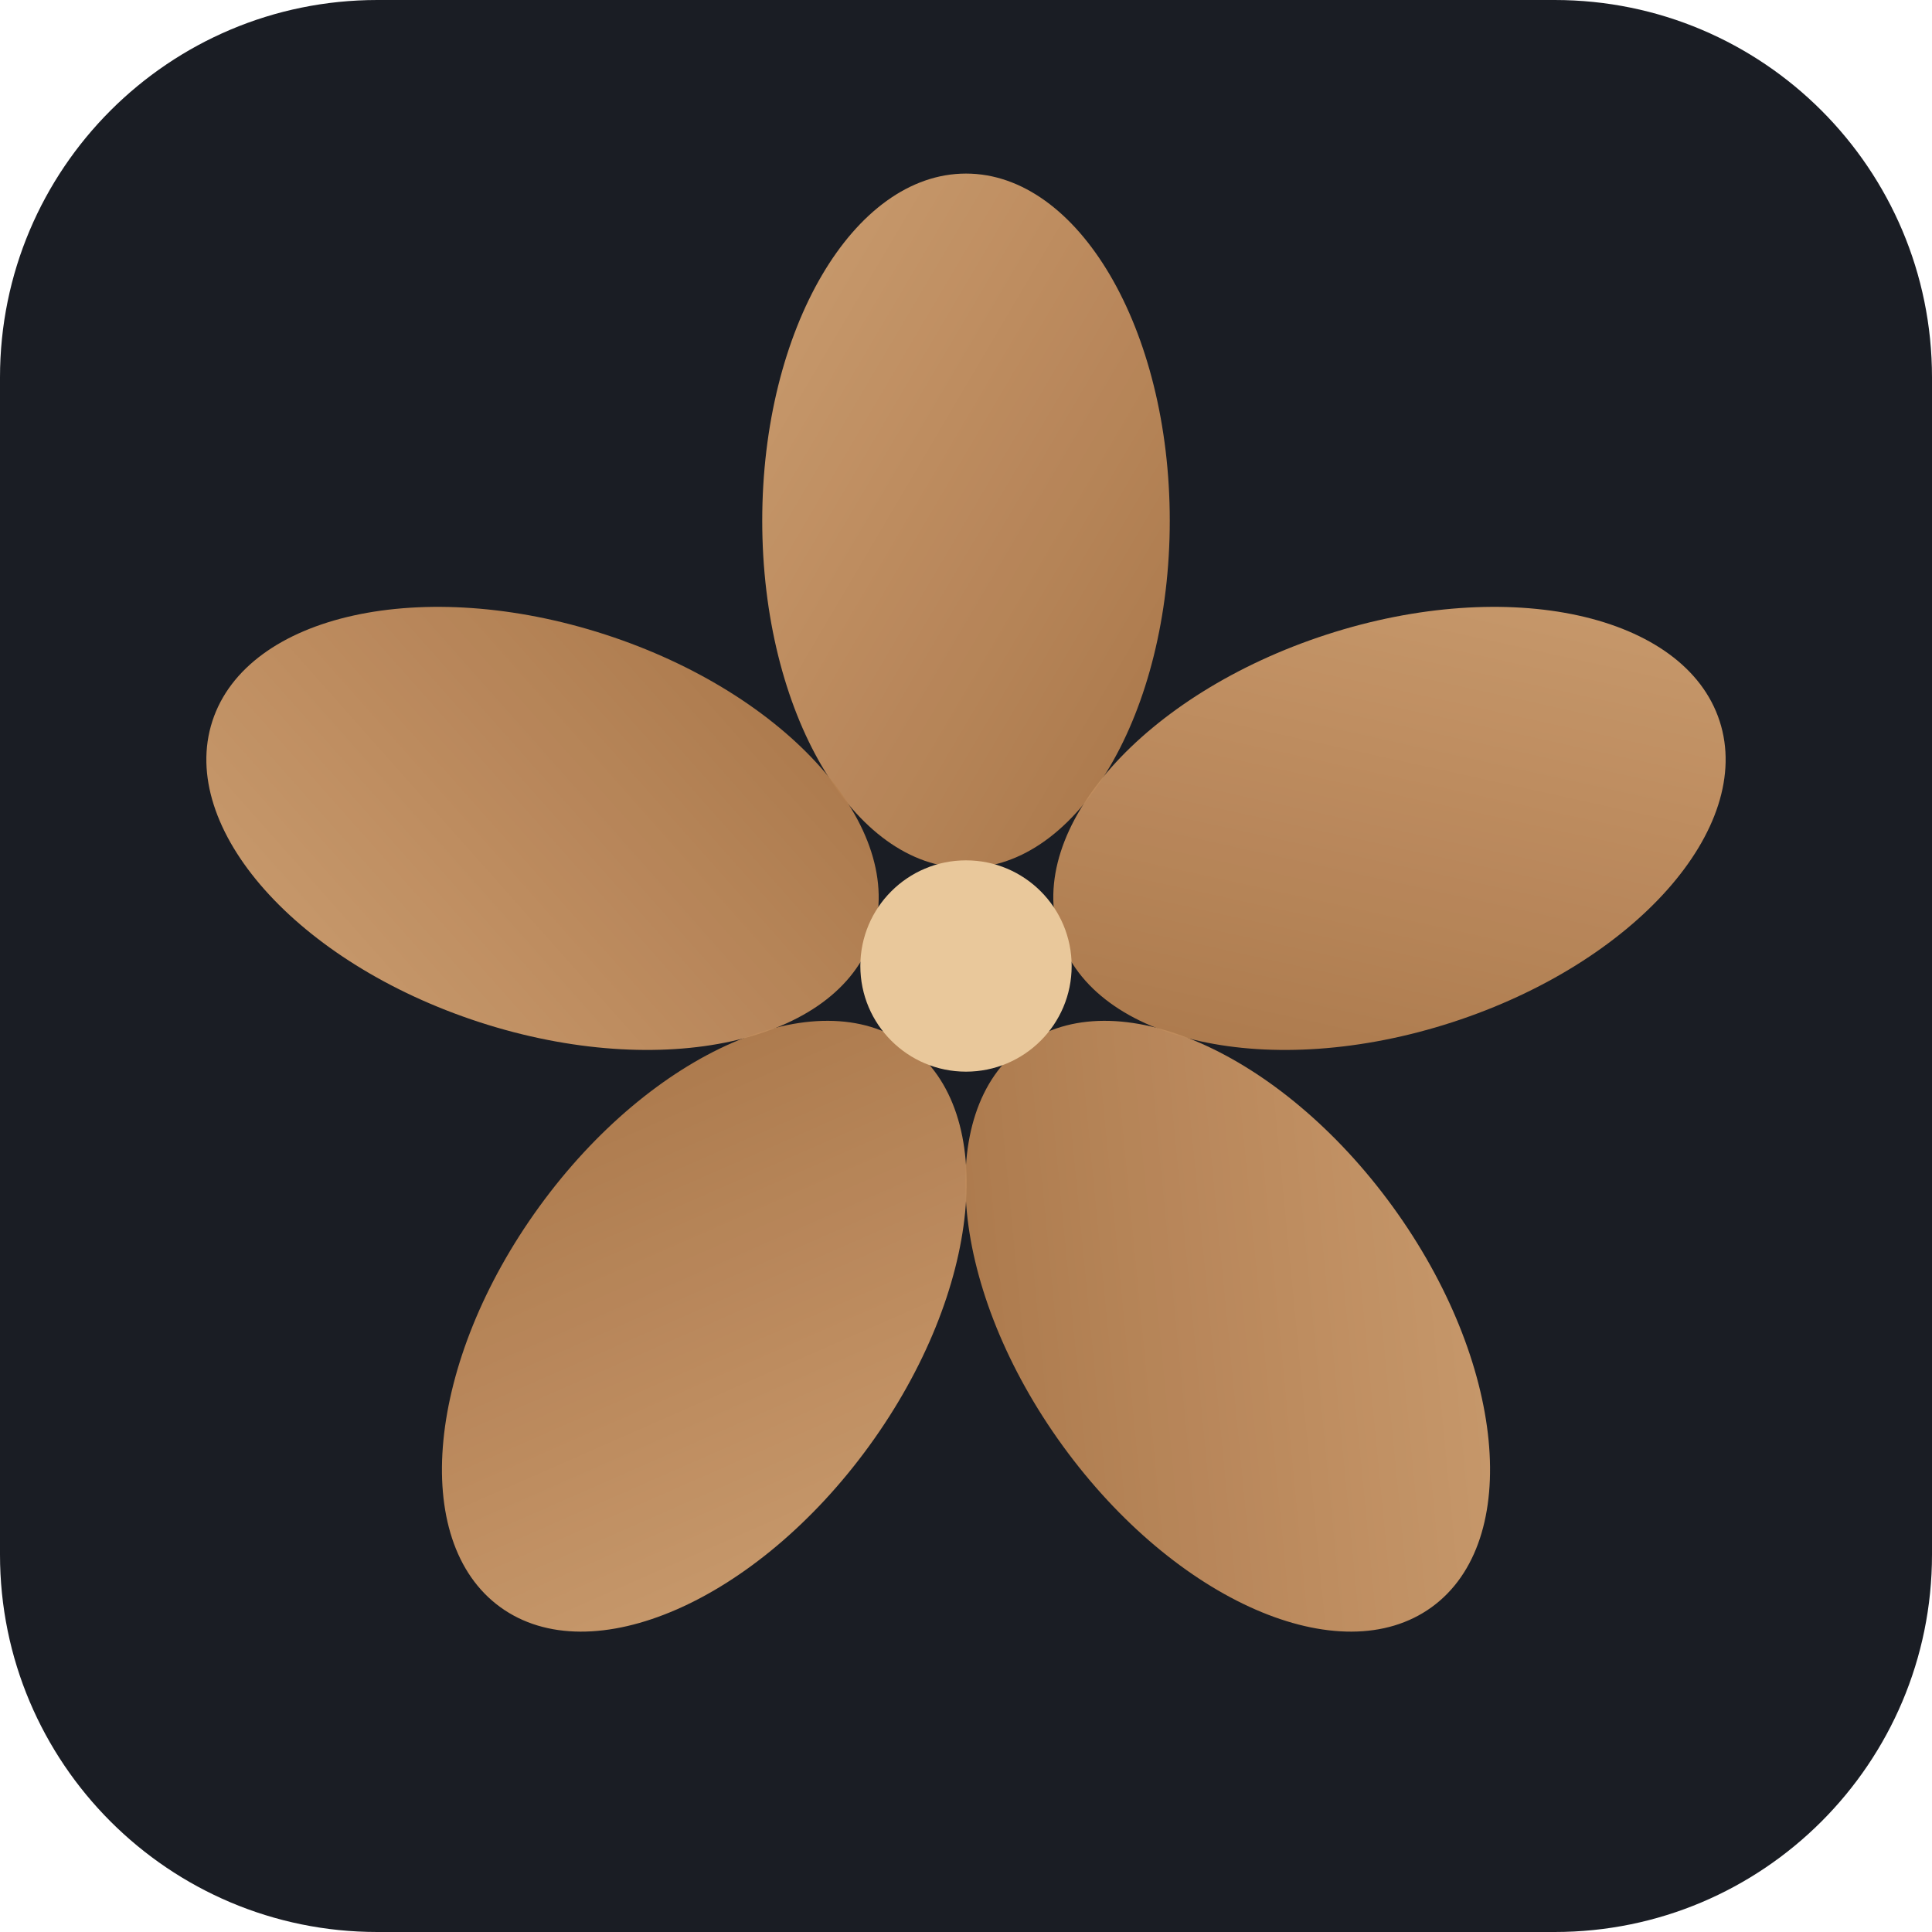
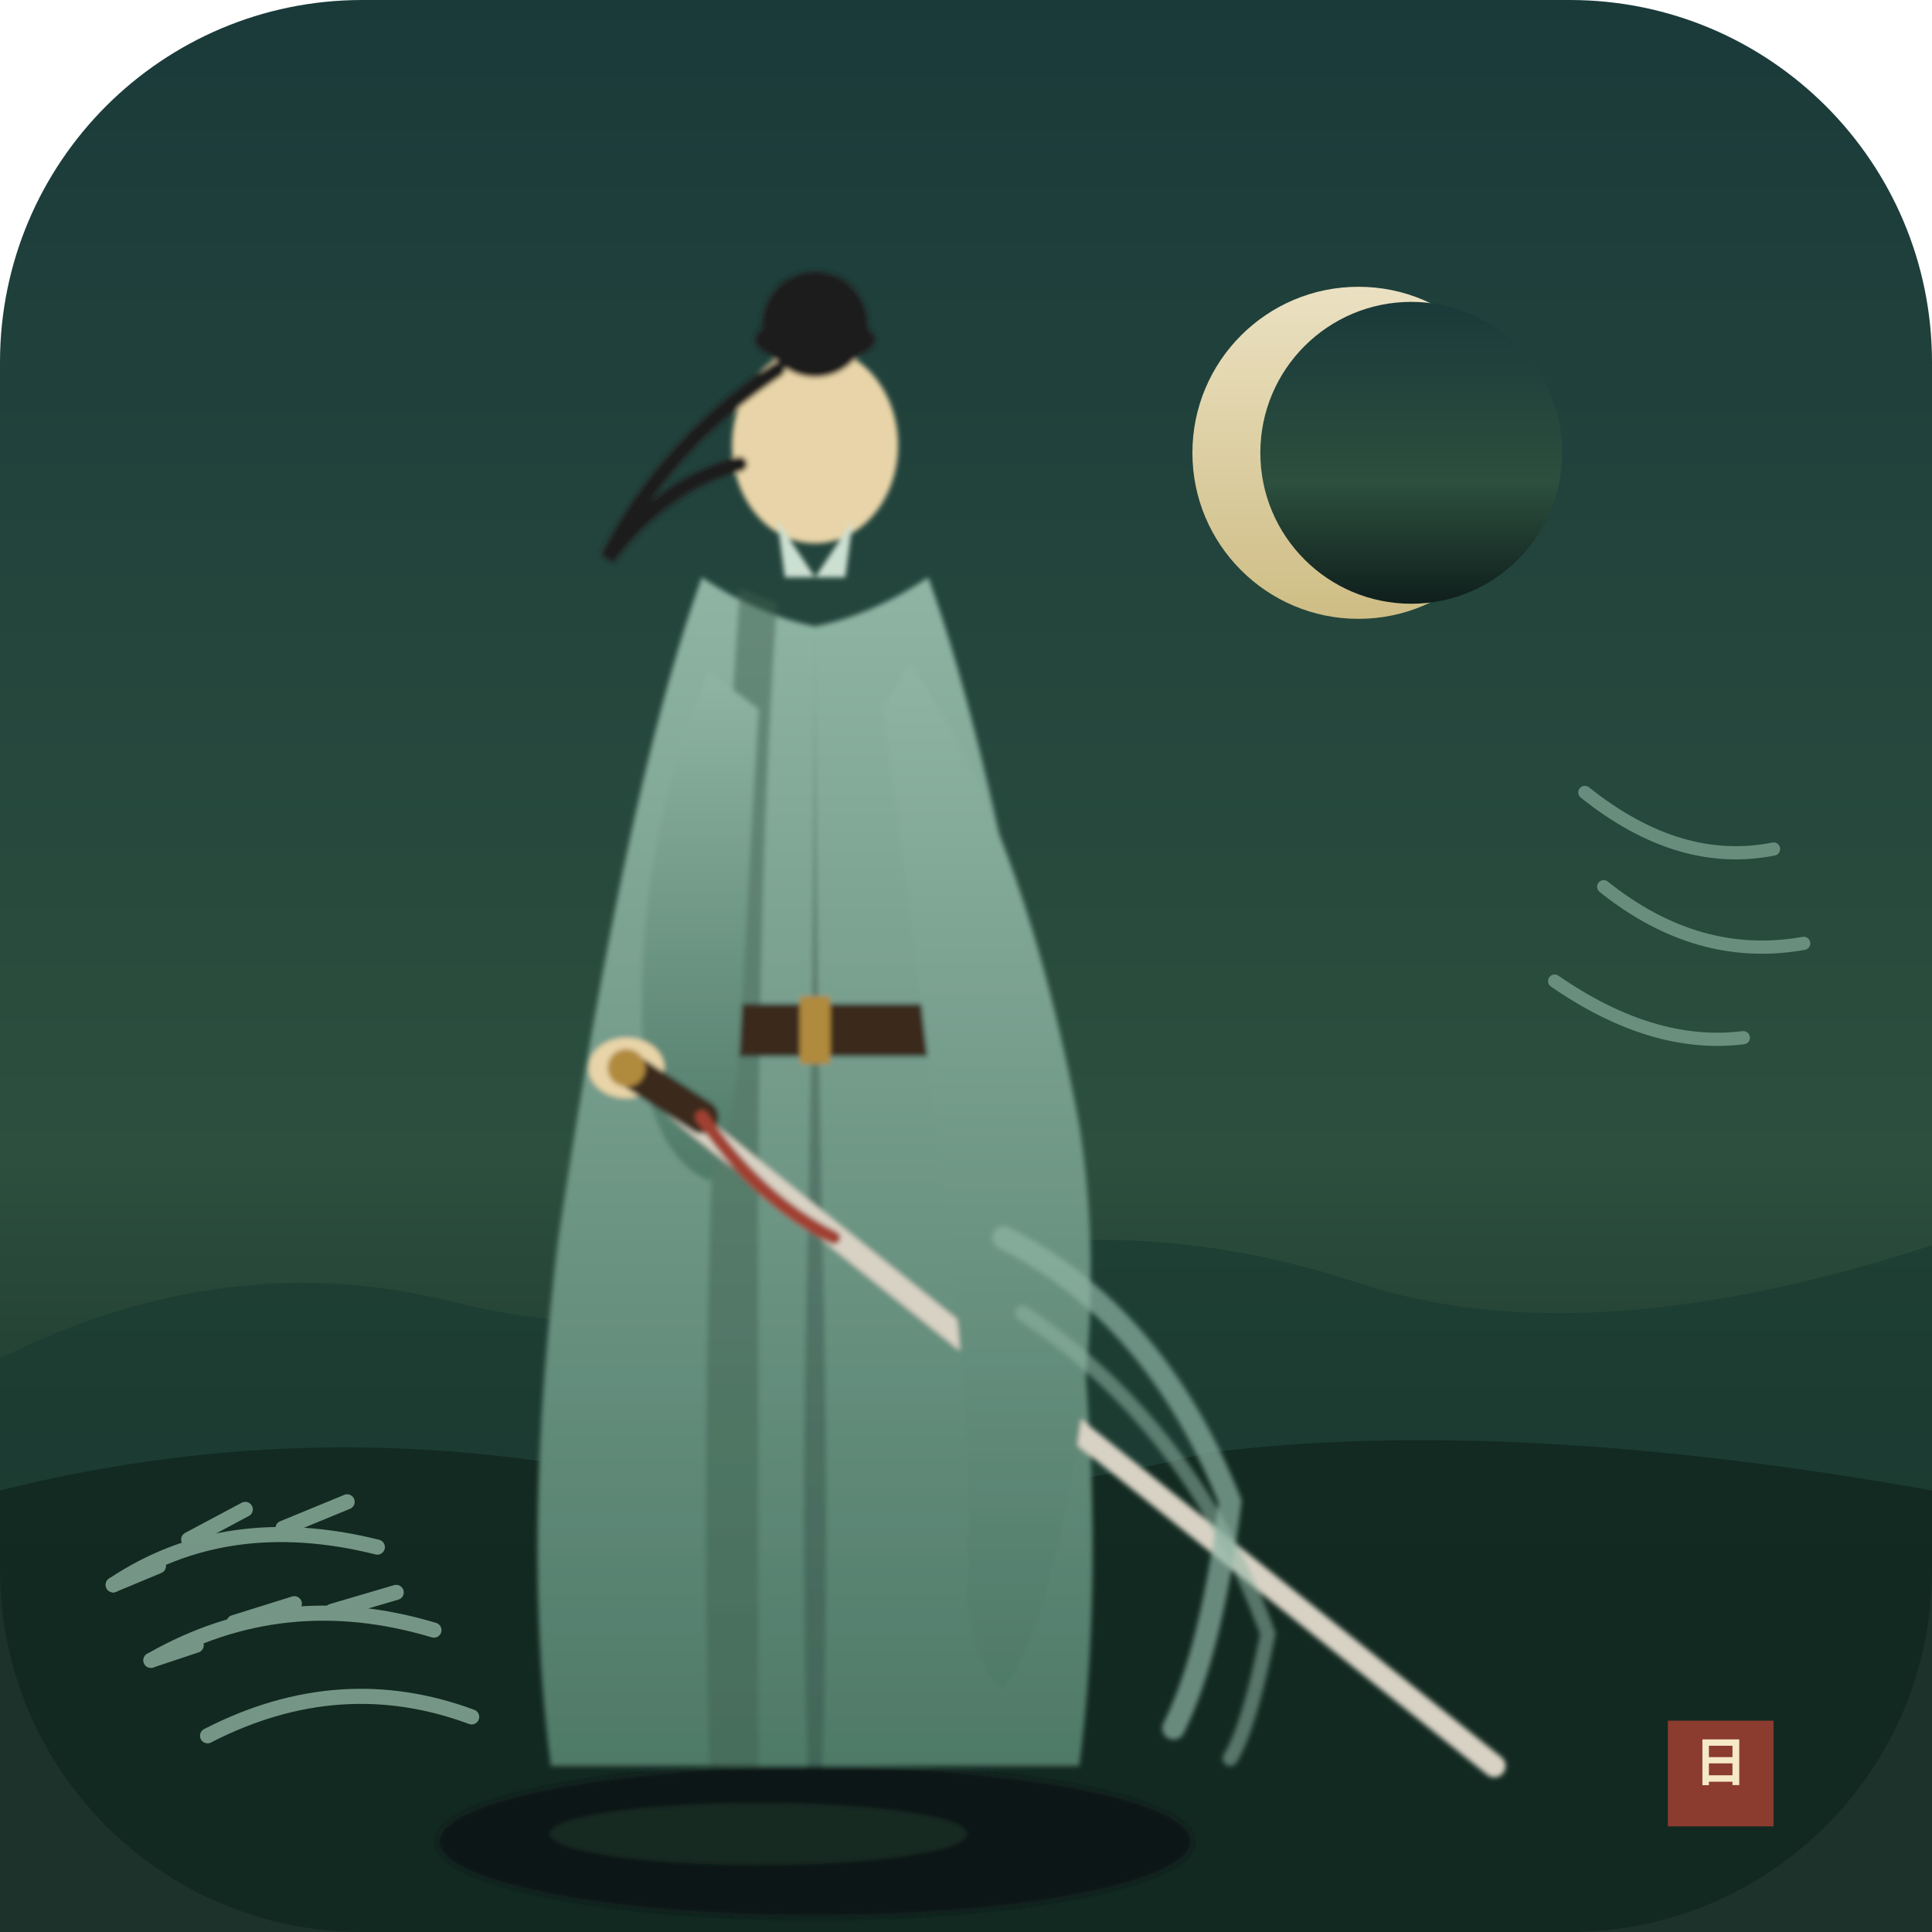
<svg xmlns="http://www.w3.org/2000/svg" viewBox="0 0 512 512" width="512" height="512">
  <defs>
-     <linearGradient id="g" x1="0" y1="0" x2="1" y2="1">
-       <stop offset="0" stop-color="#d4a373" />
-       <stop offset="1" stop-color="#b07a4a" />
+     <linearGradient id="bg" x1="0" y1="0" x2="0" y2="1">
+       <stop offset="0%" stop-color="#1a3a3a" />
+       <stop offset="60%" stop-color="#2c4f3e" />
+       <stop offset="100%" stop-color="#0f1f1c" />
    </linearGradient>
+     <linearGradient id="moon" x1="0" y1="0" x2="0" y2="1">
+       <stop offset="0%" stop-color="#f5e9c8" />
+       <stop offset="100%" stop-color="#d6c388" />
+     </linearGradient>
+     <linearGradient id="robe" x1="0" y1="0" x2="0" y2="1">
+       <stop offset="0%" stop-color="#8fb4a4" />
+       <stop offset="100%" stop-color="#4f7a68" />
+     </linearGradient>
+     <filter id="ink" x="-10%" y="-10%" width="120%" height="120%">
+       <feGaussianBlur stdDeviation="0.6" />
+     </filter>
  </defs>
-   <rect width="512" height="512" rx="100" fill="#1a1d24" />
-   <g transform="translate(256 256)">
-     <g fill="url(#g)">
-       <ellipse cx="0" cy="-118" rx="54" ry="92" opacity="0.95" />
-       <ellipse cx="0" cy="-118" rx="54" ry="92" transform="rotate(72)" opacity="0.95" />
-       <ellipse cx="0" cy="-118" rx="54" ry="92" transform="rotate(144)" opacity="0.95" />
-       <ellipse cx="0" cy="-118" rx="54" ry="92" transform="rotate(216)" opacity="0.95" />
-       <ellipse cx="0" cy="-118" rx="54" ry="92" transform="rotate(288)" opacity="0.95" />
-     </g>
-     <circle r="28" fill="#e9c89b" />
+   <rect width="512" height="512" rx="96" ry="96" fill="url(#bg)" />
+   <path d="M0,360 Q60,330 120,345 T240,335 Q300,320 360,340 T512,330 L512,512 L0,512 Z" fill="#1a3a32" opacity="0.7" />
+   <path d="M0,395 Q80,375 160,390 T320,385 Q400,375 512,395 L512,512 L0,512 Z" fill="#11271f" opacity="0.85" />
+   <g transform="translate(360,120)">
+     <circle r="44" fill="url(#moon)" opacity="0.95" />
+     <circle cx="14" r="40" fill="url(#bg)" />
+   </g>
+   <g stroke="#9fc4b0" stroke-width="3.5" stroke-linecap="round" fill="none" opacity="0.55">
+     <path d="M420,210 Q445,230 470,225" />
+     <path d="M425,235 Q450,255 478,250" />
+     <path d="M412,260 Q438,278 462,275" />
+   </g>
+   <g transform="translate(216,148)" filter="url(#ink)">
+     <ellipse cx="0" cy="-30" rx="22" ry="26" fill="#e8d4a8" />
+     <circle cx="0" cy="-62" r="14" fill="#1a1a1a" />
+     <ellipse cx="0" cy="-58" rx="16" ry="6" fill="#1a1a1a" />
+     <path d="M-10,-50 Q-40,-30 -55,0 Q-40,-20 -20,-25" stroke="#1a1a1a" stroke-width="4" fill="none" stroke-linecap="round" />
+     <path d="M-10,-10 L0,5 L10,-10 L8,5 L-8,5 Z" fill="#cce0d2" />
+     <path d="M-30,5 Q-50,60 -68,180 Q-78,260 -70,320 L70,320 Q78,260 68,180 Q50,60 30,5 Q15,15 0,18 Q-15,15 -30,5 Z" fill="url(#robe)" />
+     <path d="M-20,8 Q-25,80 -28,180 Q-30,260 -28,320 L-15,320 Q-15,260 -15,180 Q-15,80 -10,12 Z" fill="#3d5f50" opacity="0.5" />
+     <path d="M0,18 Q0,80 -2,180 Q-4,260 -2,320 L2,320 Q4,260 2,180 Q0,80 0,18 Z" fill="#2d4940" opacity="0.4" />
+     <rect x="-44" y="118" width="88" height="14" fill="#3a2a1c" />
+     <rect x="-4" y="116" width="8" height="18" fill="#b08a3e" />
+     <path d="M-28,30 Q-50,80 -45,140 Q-40,160 -28,165 Q-22,150 -20,130 Q-18,90 -15,40 Z" fill="url(#robe)" />
+     <ellipse cx="-50" cy="135" rx="10" ry="8" fill="#e8d4a8" />
+     <line x1="-50" y1="135" x2="180" y2="320" stroke="#d8d2c4" stroke-width="6" stroke-linecap="round" />
+     <line x1="-50" y1="135" x2="-30" y2="148" stroke="#3a2a1c" stroke-width="9" stroke-linecap="round" />
+     <path d="M-30,148 Q-15,170 5,180" stroke="#a04030" stroke-width="3.5" fill="none" stroke-linecap="round" />
+     <circle cx="-50" cy="135" r="5" fill="#b08a3e" />
+     <path d="M25,28 Q55,70 70,150 Q78,200 65,260 Q58,290 50,300 Q42,295 40,275 Q42,230 35,180 Q28,110 18,40 Z" fill="url(#robe)" />
+     <path d="M50,180 Q90,200 110,250 Q105,290 95,310" stroke="#8fb4a4" stroke-width="6" fill="none" stroke-linecap="round" opacity="0.7" />
+     <path d="M55,200 Q100,230 120,285 Q115,310 110,318" stroke="#8fb4a4" stroke-width="4" fill="none" stroke-linecap="round" opacity="0.55" />
+     <ellipse cx="0" cy="340" rx="100" ry="20" fill="#0a1814" />
+     <ellipse cx="-15" cy="338" rx="55" ry="8" fill="#1c2e26" opacity="0.8" />
+   </g>
+   <g stroke="#9fc4b0" stroke-width="4" stroke-linecap="round" fill="none" opacity="0.7">
+     <path d="M30,420 Q60,400 100,410" />
+     <path d="M40,440 Q75,420 115,432" />
+     <path d="M55,460 Q90,442 125,455" />
+     <path d="M30,420 L42,415 M50,408 L65,400 M75,405 L92,398" />
+     <path d="M40,440 L52,436 M62,430 L78,425 M88,427 L105,422" />
+   </g>
+   <g transform="translate(456,470)">
+     <rect x="-14" y="-14" width="28" height="28" fill="#a04030" opacity="0.85" />
+     <text x="0" y="2" text-anchor="middle" font-family="serif" font-size="14" fill="#f5e9c8" font-weight="bold">日</text>
  </g>
</svg>
